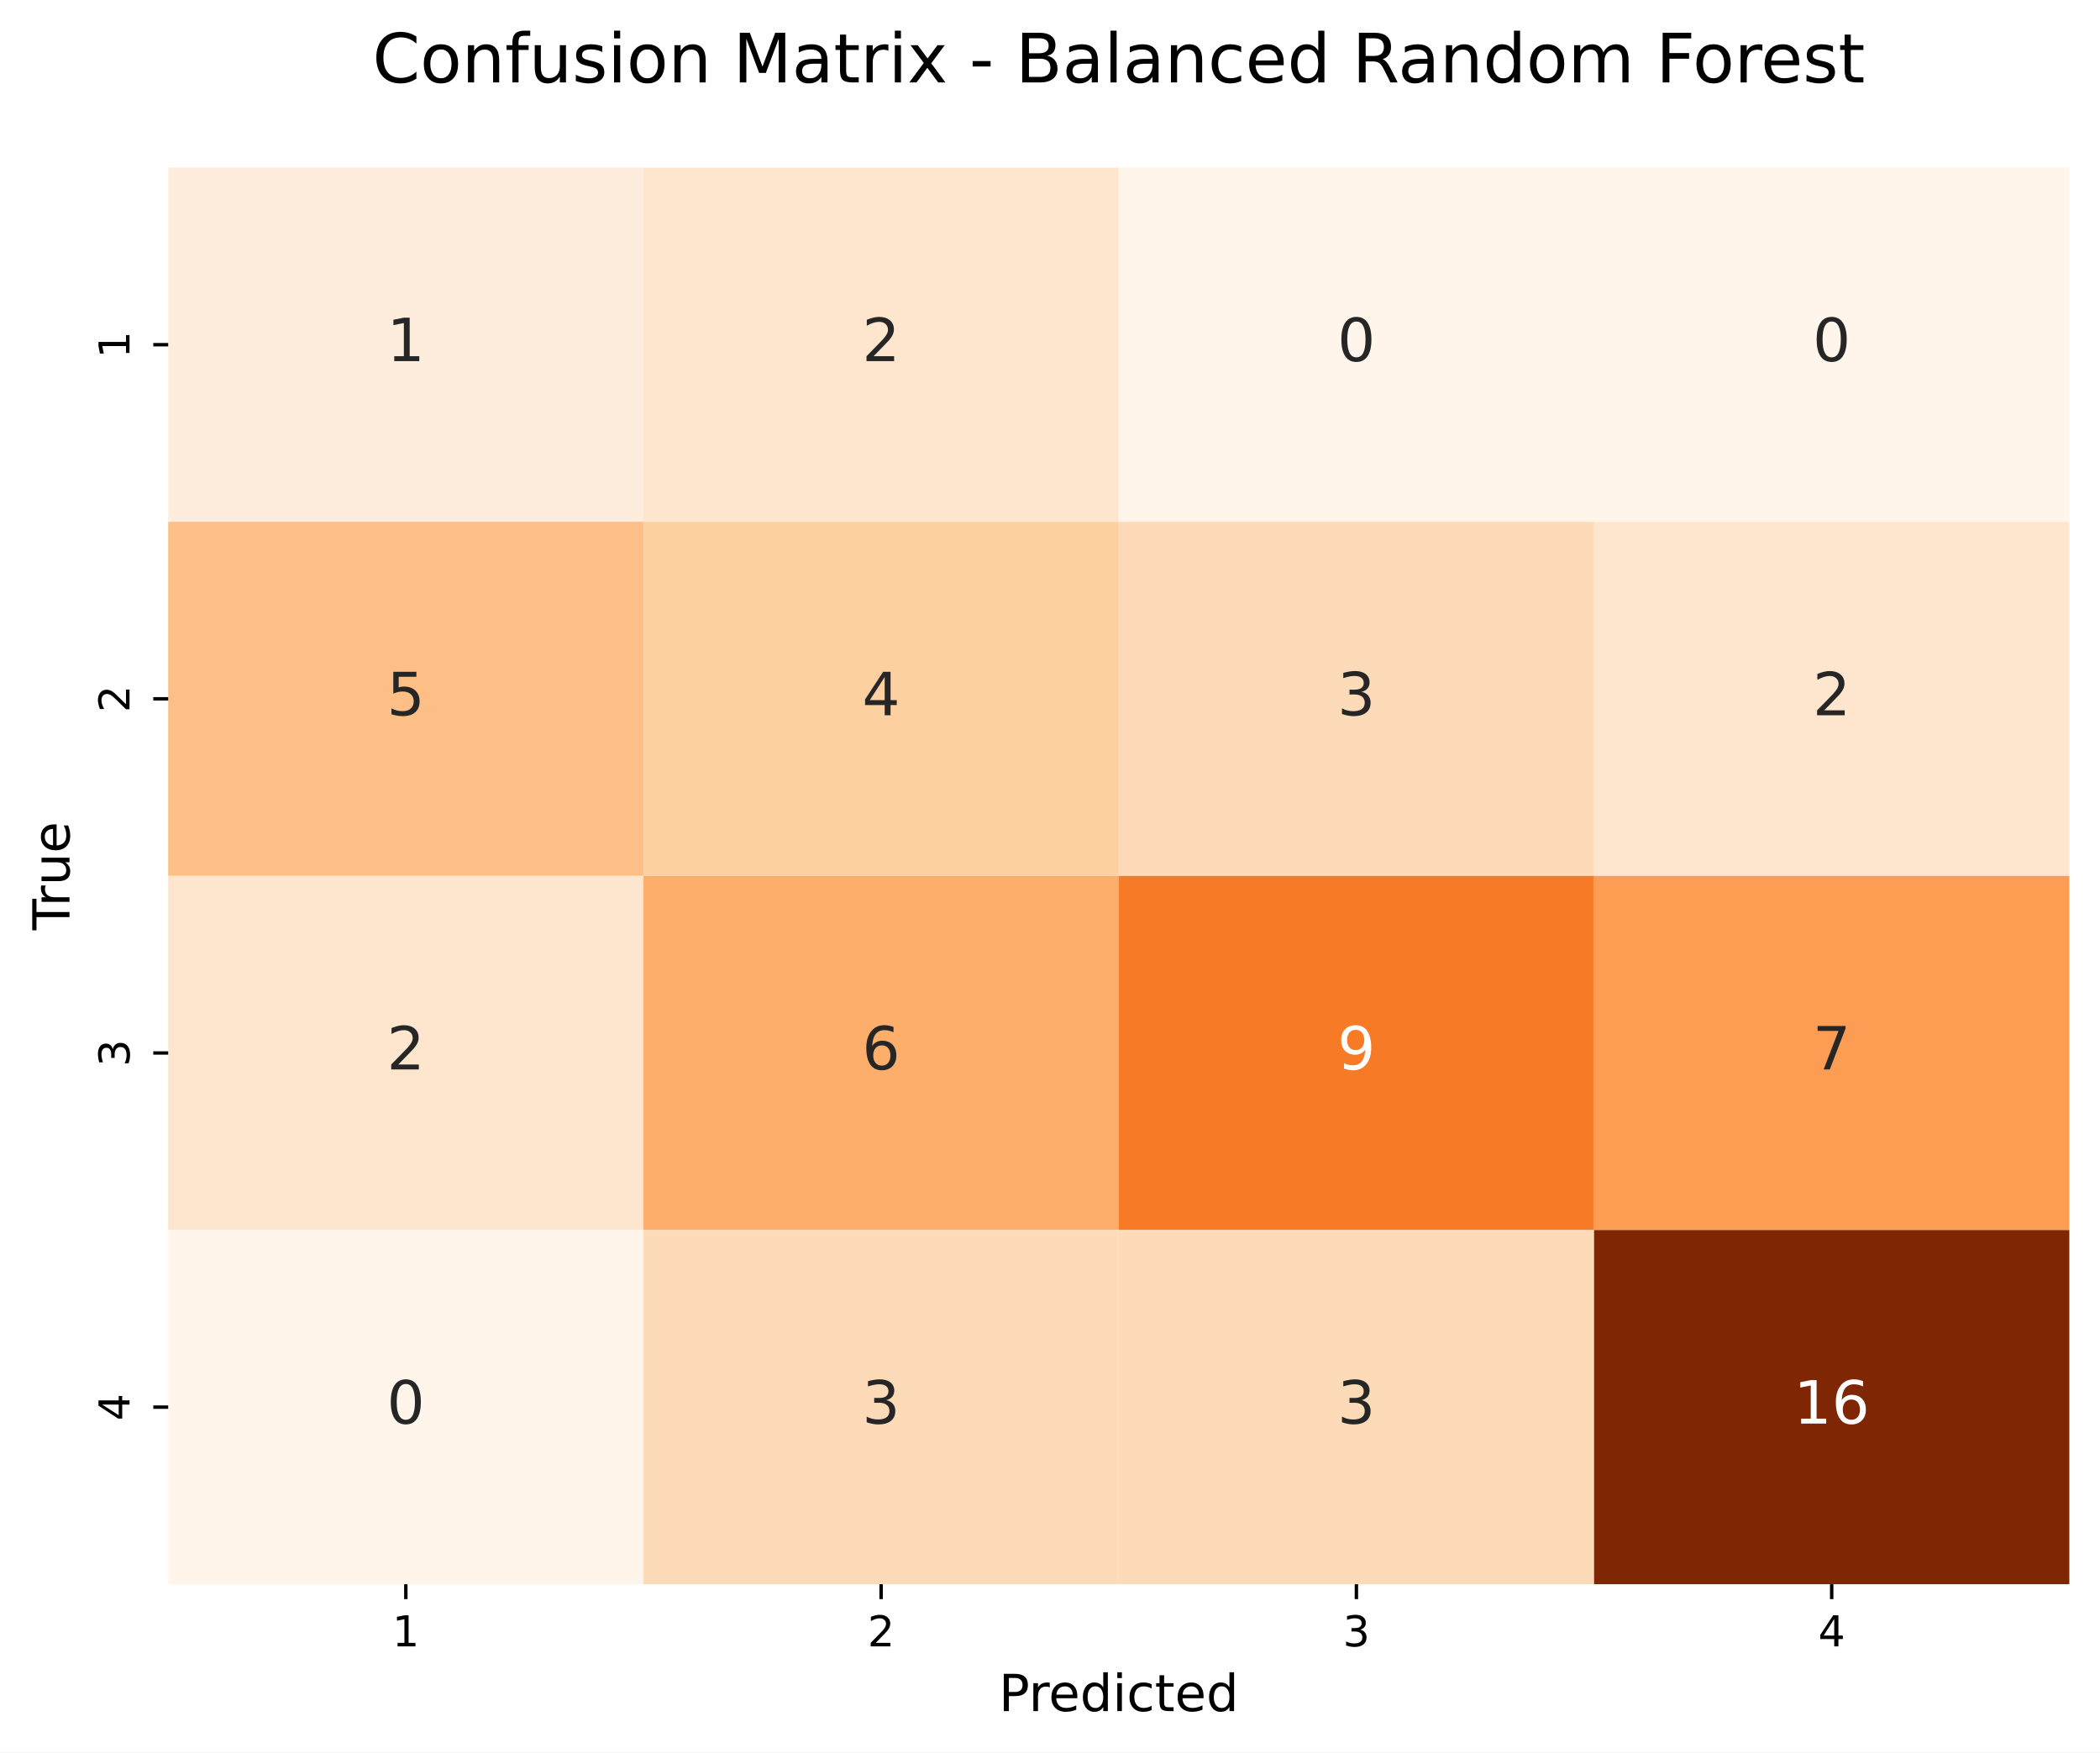
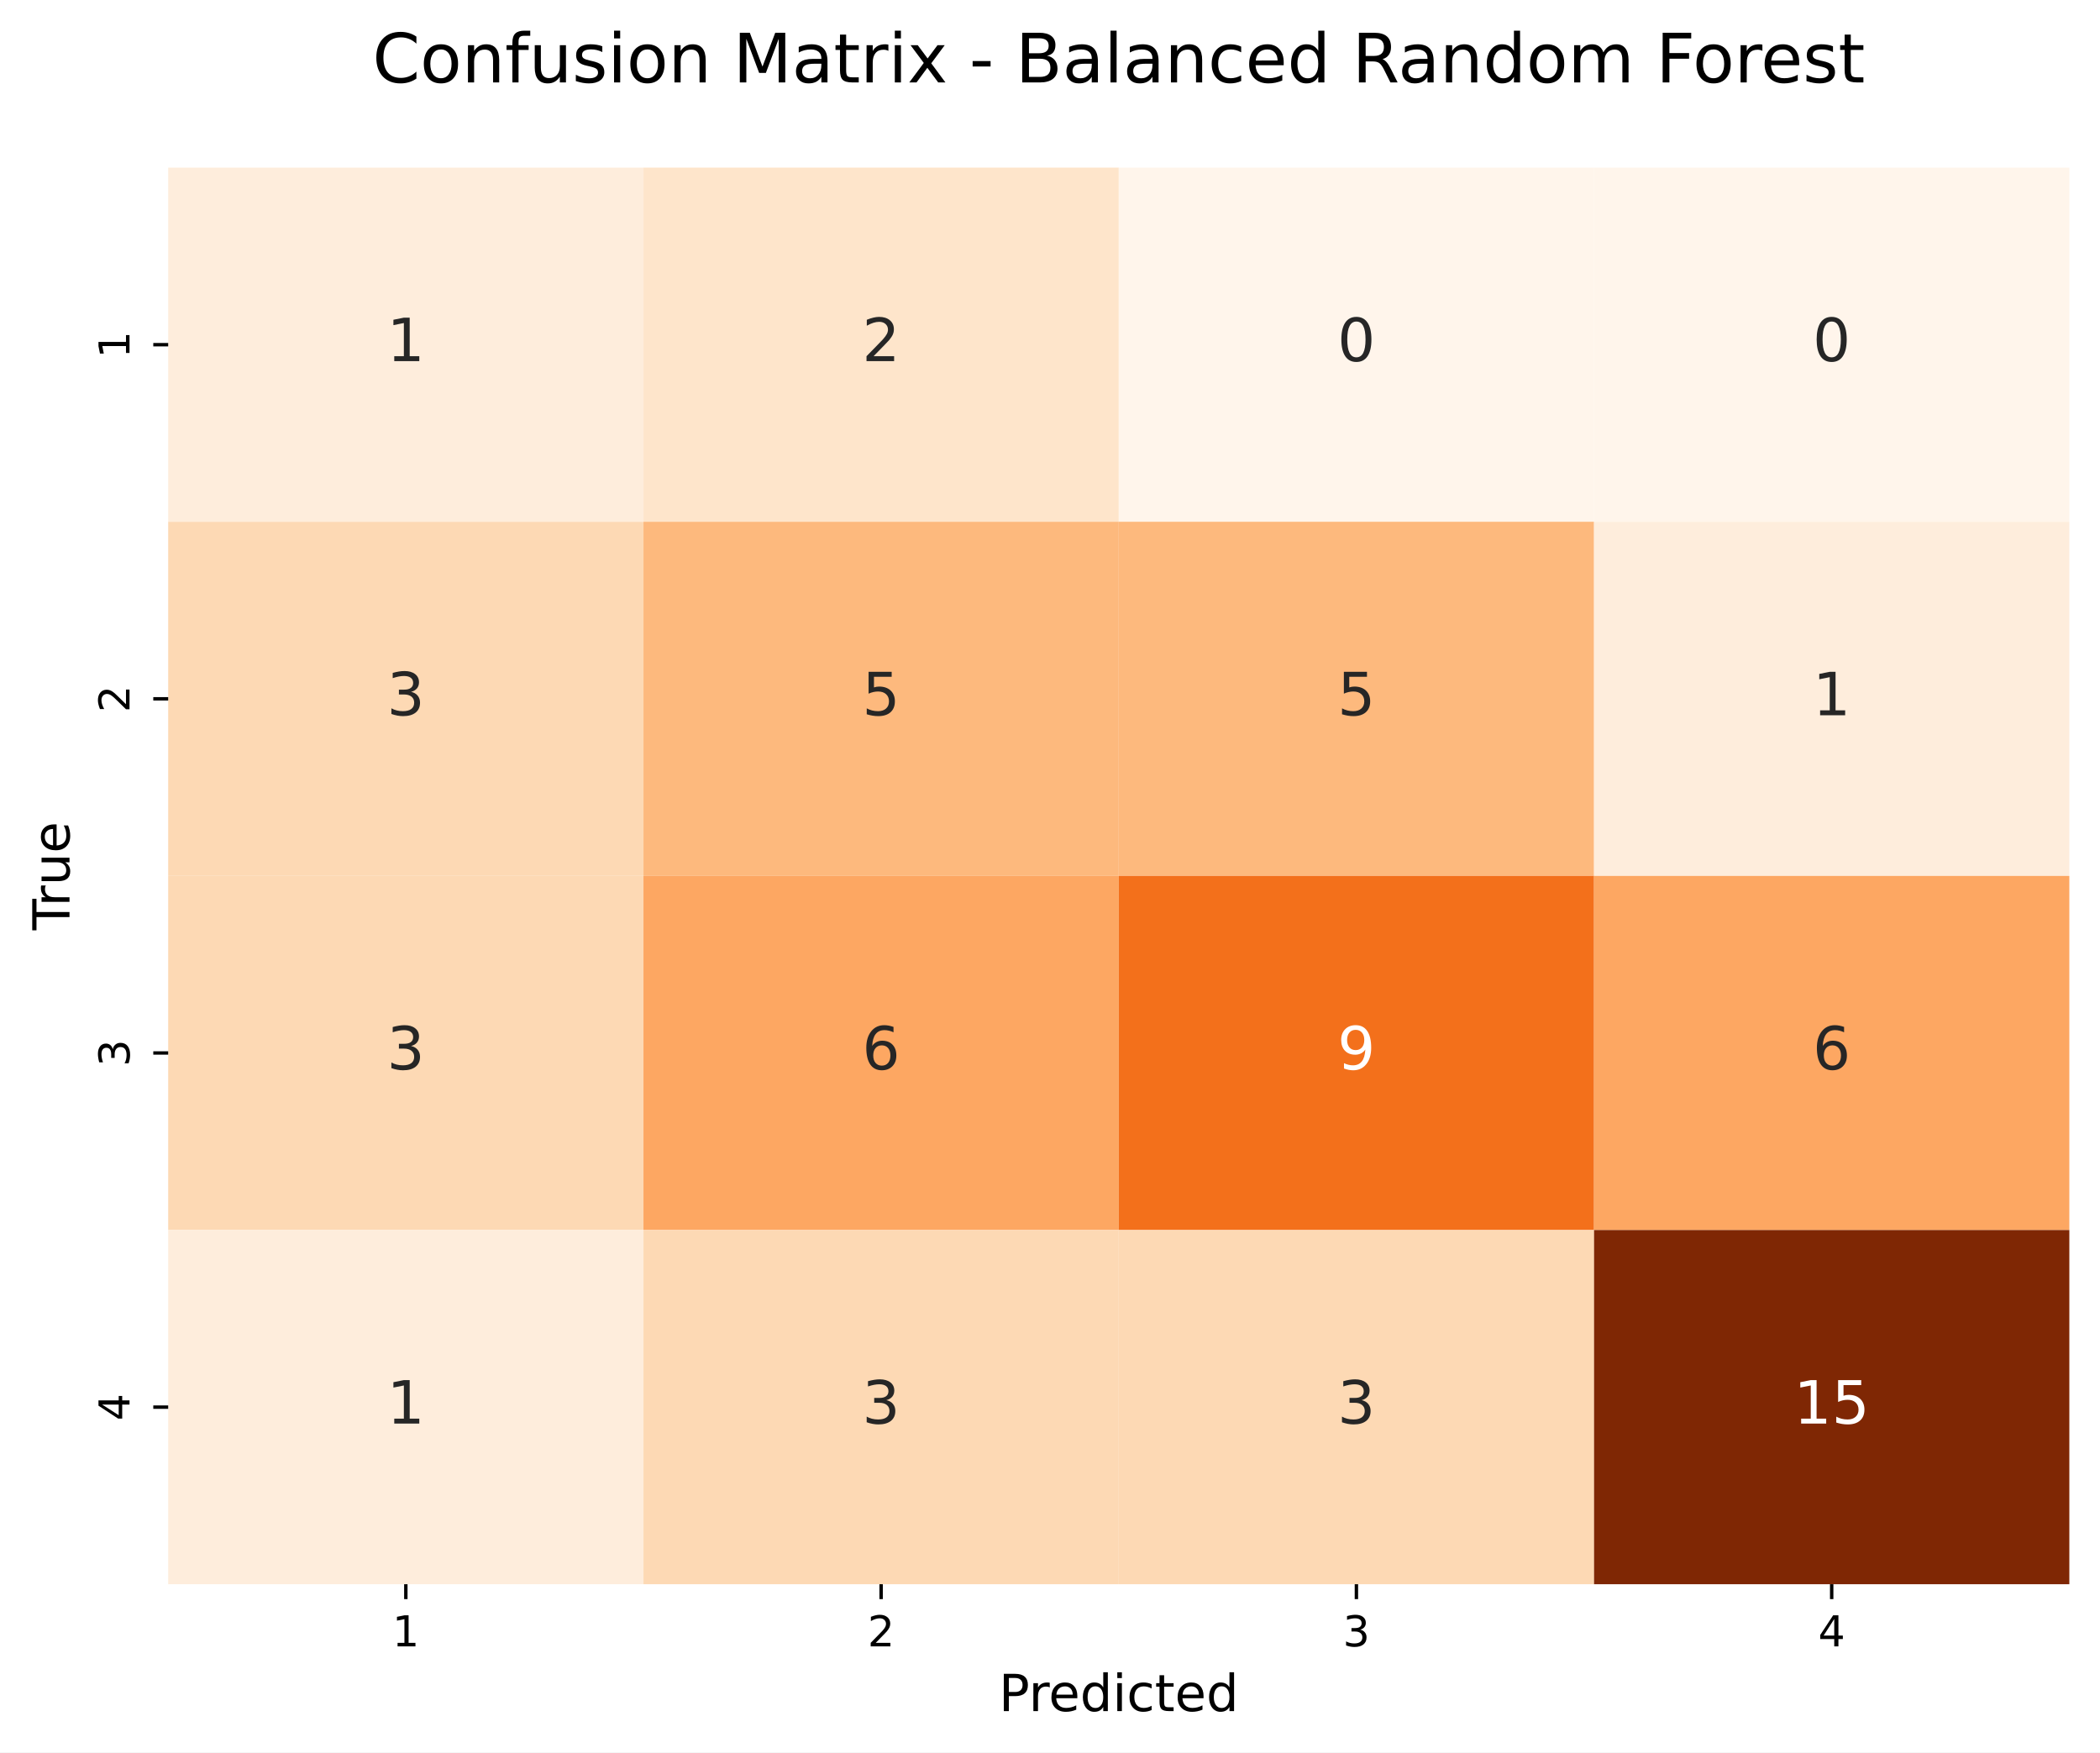
<svg xmlns="http://www.w3.org/2000/svg" xmlns:xlink="http://www.w3.org/1999/xlink" width="493.092pt" height="411.489pt" viewBox="0 0 493.092 411.489" version="1.1">
  <defs>
    <style type="text/css">*{stroke-linejoin: round; stroke-linecap: butt}</style>
  </defs>
  <g id="figure_1">
    <g id="patch_1">
      <path d="M 0 411.489  L 493.092 411.489  L 493.092 0  L 0 0  z " style="fill: #ffffff" />
    </g>
    <g id="axes_1">
      <g id="patch_2">
        <path d="M 39.492 371.998  L 485.892 371.998  L 485.892 39.358  L 39.492 39.358  z " style="fill: #ffffff" />
      </g>
      <g id="QuadMesh_1">
-         <path d="M 39.492 39.358  L 151.092 39.358  L 151.092 122.517  L 39.492 122.517  L 39.492 39.358  " clip-path="url(#pd84927ff09)" style="fill: #feeddc" />
-         <path d="M 151.092 39.358  L 262.692 39.358  L 262.692 122.517  L 151.092 122.517  L 151.092 39.358  " clip-path="url(#pd84927ff09)" style="fill: #fee6ce" />
-         <path d="M 262.692 39.358  L 374.292 39.358  L 374.292 122.517  L 262.692 122.517  L 262.692 39.358  " clip-path="url(#pd84927ff09)" style="fill: #fff5eb" />
-         <path d="M 374.292 39.358  L 485.892 39.358  L 485.892 122.517  L 374.292 122.517  L 374.292 39.358  " clip-path="url(#pd84927ff09)" style="fill: #fff5eb" />
-         <path d="M 39.492 122.517  L 151.092 122.517  L 151.092 205.678  L 39.492 205.678  L 39.492 122.517  " clip-path="url(#pd84927ff09)" style="fill: #fdbf86" />
-         <path d="M 151.092 122.517  L 262.692 122.517  L 262.692 205.678  L 151.092 205.678  L 151.092 122.517  " clip-path="url(#pd84927ff09)" style="fill: #fdd0a2" />
-         <path d="M 262.692 122.517  L 374.292 122.517  L 374.292 205.678  L 262.692 205.678  L 262.692 122.517  " clip-path="url(#pd84927ff09)" style="fill: #fddbb8" />
-         <path d="M 374.292 122.517  L 485.892 122.517  L 485.892 205.678  L 374.292 205.678  L 374.292 122.517  " clip-path="url(#pd84927ff09)" style="fill: #fee6ce" />
-         <path d="M 39.492 205.678  L 151.092 205.678  L 151.092 288.837  L 39.492 288.837  L 39.492 205.678  " clip-path="url(#pd84927ff09)" style="fill: #fee6ce" />
-         <path d="M 151.092 205.678  L 262.692 205.678  L 262.692 288.837  L 151.092 288.837  L 151.092 205.678  " clip-path="url(#pd84927ff09)" style="fill: #fdae6a" />
-         <path d="M 262.692 205.678  L 374.292 205.678  L 374.292 288.837  L 262.692 288.837  L 262.692 205.678  " clip-path="url(#pd84927ff09)" style="fill: #f77a27" />
-         <path d="M 374.292 205.678  L 485.892 205.678  L 485.892 288.837  L 374.292 288.837  L 374.292 205.678  " clip-path="url(#pd84927ff09)" style="fill: #fd9d53" />
-         <path d="M 39.492 288.837  L 151.092 288.837  L 151.092 371.998  L 39.492 371.998  L 39.492 288.837  " clip-path="url(#pd84927ff09)" style="fill: #fff5eb" />
-         <path d="M 151.092 288.837  L 262.692 288.837  L 262.692 371.998  L 151.092 371.998  L 151.092 288.837  " clip-path="url(#pd84927ff09)" style="fill: #fddbb8" />
-         <path d="M 262.692 288.837  L 374.292 288.837  L 374.292 371.998  L 262.692 371.998  L 262.692 288.837  " clip-path="url(#pd84927ff09)" style="fill: #fddbb8" />
-         <path d="M 374.292 288.837  L 485.892 288.837  L 485.892 371.998  L 374.292 371.998  L 374.292 288.837  " clip-path="url(#pd84927ff09)" style="fill: #7f2704" />
+         <path d="M 39.492 39.358  L 151.092 39.358  L 151.092 122.517  L 39.492 122.517  L 39.492 39.358  " clip-path="url(#p52be5041b4)" style="fill: #feeddc" />
+         <path d="M 151.092 39.358  L 262.692 39.358  L 262.692 122.517  L 151.092 122.517  L 151.092 39.358  " clip-path="url(#p52be5041b4)" style="fill: #fee5cb" />
+         <path d="M 262.692 39.358  L 374.292 39.358  L 374.292 122.517  L 262.692 122.517  L 262.692 39.358  " clip-path="url(#p52be5041b4)" style="fill: #fff5eb" />
+         <path d="M 374.292 39.358  L 485.892 39.358  L 485.892 122.517  L 374.292 122.517  L 374.292 39.358  " clip-path="url(#p52be5041b4)" style="fill: #fff5eb" />
+         <path d="M 39.492 122.517  L 151.092 122.517  L 151.092 205.678  L 39.492 205.678  L 39.492 122.517  " clip-path="url(#p52be5041b4)" style="fill: #fdd9b4" />
+         <path d="M 151.092 122.517  L 262.692 122.517  L 262.692 205.678  L 151.092 205.678  L 151.092 122.517  " clip-path="url(#p52be5041b4)" style="fill: #fdb97d" />
+         <path d="M 262.692 122.517  L 374.292 122.517  L 374.292 205.678  L 262.692 205.678  L 262.692 122.517  " clip-path="url(#p52be5041b4)" style="fill: #fdb97d" />
+         <path d="M 374.292 122.517  L 485.892 122.517  L 485.892 205.678  L 374.292 205.678  L 374.292 122.517  " clip-path="url(#p52be5041b4)" style="fill: #feeddc" />
+         <path d="M 39.492 205.678  L 151.092 205.678  L 151.092 288.837  L 39.492 288.837  L 39.492 205.678  " clip-path="url(#p52be5041b4)" style="fill: #fdd9b4" />
+         <path d="M 151.092 205.678  L 262.692 205.678  L 262.692 288.837  L 151.092 288.837  L 151.092 205.678  " clip-path="url(#p52be5041b4)" style="fill: #fda762" />
+         <path d="M 262.692 205.678  L 374.292 205.678  L 374.292 288.837  L 262.692 288.837  L 262.692 205.678  " clip-path="url(#p52be5041b4)" style="fill: #f3701b" />
+         <path d="M 374.292 205.678  L 485.892 205.678  L 485.892 288.837  L 374.292 288.837  L 374.292 205.678  " clip-path="url(#p52be5041b4)" style="fill: #fda762" />
+         <path d="M 39.492 288.837  L 151.092 288.837  L 151.092 371.998  L 39.492 371.998  L 39.492 288.837  " clip-path="url(#p52be5041b4)" style="fill: #feeddc" />
+         <path d="M 151.092 288.837  L 262.692 288.837  L 262.692 371.998  L 151.092 371.998  L 151.092 288.837  " clip-path="url(#p52be5041b4)" style="fill: #fdd9b4" />
+         <path d="M 262.692 288.837  L 374.292 288.837  L 374.292 371.998  L 262.692 371.998  L 262.692 288.837  " clip-path="url(#p52be5041b4)" style="fill: #fdd9b4" />
+         <path d="M 374.292 288.837  L 485.892 288.837  L 485.892 371.998  L 374.292 371.998  L 374.292 288.837  " clip-path="url(#p52be5041b4)" style="fill: #7f2704" />
      </g>
      <g id="matplotlib.axis_1">
        <g id="xtick_1">
          <g id="line2d_1">
            <defs>
-               <path id="m0ec4e82b6e" d="M 0 0  L 0 3.5  " style="stroke: #000000; stroke-width: 0.8" />
+               <path id="mb152de0624" d="M 0 0  L 0 3.5  " style="stroke: #000000; stroke-width: 0.8" />
            </defs>
            <g>
-               <use xlink:href="#m0ec4e82b6e" x="95.292" y="371.998" style="stroke: #000000; stroke-width: 0.8" />
+               <use xlink:href="#mb152de0624" x="95.292" y="371.998" style="stroke: #000000; stroke-width: 0.8" />
            </g>
          </g>
          <g id="text_1">
            <g transform="translate(92.11062 386.5959) scale(0.1 -0.1)">
              <defs>
                <path id="DejaVuSans-31" d="M 794 531  L 1825 531  L 1825 4091  L 703 3866  L 703 4441  L 1819 4666  L 2450 4666  L 2450 531  L 3481 531  L 3481 0  L 794 0  L 794 531  z " transform="scale(0.015625)" />
              </defs>
              <use xlink:href="#DejaVuSans-31" />
            </g>
          </g>
        </g>
        <g id="xtick_2">
          <g id="line2d_2">
            <g>
-               <use xlink:href="#m0ec4e82b6e" x="206.892" y="371.998" style="stroke: #000000; stroke-width: 0.8" />
+               <use xlink:href="#mb152de0624" x="206.892" y="371.998" style="stroke: #000000; stroke-width: 0.8" />
            </g>
          </g>
          <g id="text_2">
            <g transform="translate(203.7106 386.5959) scale(0.1 -0.1)">
              <defs>
                <path id="DejaVuSans-32" d="M 1228 531  L 3431 531  L 3431 0  L 469 0  L 469 531  Q 828 903 1448 1529  Q 2069 2156 2228 2338  Q 2531 2678 2651 2914  Q 2772 3150 2772 3378  Q 2772 3750 2511 3984  Q 2250 4219 1831 4219  Q 1534 4219 1204 4116  Q 875 4013 500 3803  L 500 4441  Q 881 4594 1212 4672  Q 1544 4750 1819 4750  Q 2544 4750 2975 4387  Q 3406 4025 3406 3419  Q 3406 3131 3298 2873  Q 3191 2616 2906 2266  Q 2828 2175 2409 1742  Q 1991 1309 1228 531  z " transform="scale(0.015625)" />
              </defs>
              <use xlink:href="#DejaVuSans-32" />
            </g>
          </g>
        </g>
        <g id="xtick_3">
          <g id="line2d_3">
            <g>
-               <use xlink:href="#m0ec4e82b6e" x="318.492" y="371.998" style="stroke: #000000; stroke-width: 0.8" />
+               <use xlink:href="#mb152de0624" x="318.492" y="371.998" style="stroke: #000000; stroke-width: 0.8" />
            </g>
          </g>
          <g id="text_3">
            <g transform="translate(315.3106 386.5959) scale(0.1 -0.1)">
              <defs>
                <path id="DejaVuSans-33" d="M 2597 2516  Q 3050 2419 3304 2112  Q 3559 1806 3559 1356  Q 3559 666 3084 287  Q 2609 -91 1734 -91  Q 1441 -91 1130 -33  Q 819 25 488 141  L 488 750  Q 750 597 1062 519  Q 1375 441 1716 441  Q 2309 441 2620 675  Q 2931 909 2931 1356  Q 2931 1769 2642 2001  Q 2353 2234 1838 2234  L 1294 2234  L 1294 2753  L 1863 2753  Q 2328 2753 2575 2939  Q 2822 3125 2822 3475  Q 2822 3834 2567 4026  Q 2313 4219 1838 4219  Q 1578 4219 1281 4162  Q 984 4106 628 3988  L 628 4550  Q 988 4650 1302 4700  Q 1616 4750 1894 4750  Q 2613 4750 3031 4423  Q 3450 4097 3450 3541  Q 3450 3153 3228 2886  Q 3006 2619 2597 2516  z " transform="scale(0.015625)" />
              </defs>
              <use xlink:href="#DejaVuSans-33" />
            </g>
          </g>
        </g>
        <g id="xtick_4">
          <g id="line2d_4">
            <g>
-               <use xlink:href="#m0ec4e82b6e" x="430.092" y="371.998" style="stroke: #000000; stroke-width: 0.8" />
+               <use xlink:href="#mb152de0624" x="430.092" y="371.998" style="stroke: #000000; stroke-width: 0.8" />
            </g>
          </g>
          <g id="text_4">
            <g transform="translate(426.9106 386.5959) scale(0.1 -0.1)">
              <defs>
                <path id="DejaVuSans-34" d="M 2419 4116  L 825 1625  L 2419 1625  L 2419 4116  z M 2253 4666  L 3047 4666  L 3047 1625  L 3713 1625  L 3713 1100  L 3047 1100  L 3047 0  L 2419 0  L 2419 1100  L 313 1100  L 313 1709  L 2253 4666  z " transform="scale(0.015625)" />
              </defs>
              <use xlink:href="#DejaVuSans-34" />
            </g>
          </g>
        </g>
        <g id="text_5">
          <g transform="translate(234.5275 401.7937) scale(0.12 -0.12)">
            <defs>
              <path id="DejaVuSans-50" d="M 1259 4147  L 1259 2394  L 2053 2394  Q 2494 2394 2734 2622  Q 2975 2850 2975 3272  Q 2975 3691 2734 3919  Q 2494 4147 2053 4147  L 1259 4147  z M 628 4666  L 2053 4666  Q 2838 4666 3239 4311  Q 3641 3956 3641 3272  Q 3641 2581 3239 2228  Q 2838 1875 2053 1875  L 1259 1875  L 1259 0  L 628 0  L 628 4666  z " transform="scale(0.015625)" />
              <path id="DejaVuSans-72" d="M 2631 2963  Q 2534 3019 2420 3045  Q 2306 3072 2169 3072  Q 1681 3072 1420 2755  Q 1159 2438 1159 1844  L 1159 0  L 581 0  L 581 3500  L 1159 3500  L 1159 2956  Q 1341 3275 1631 3429  Q 1922 3584 2338 3584  Q 2397 3584 2469 3576  Q 2541 3569 2628 3553  L 2631 2963  z " transform="scale(0.015625)" />
              <path id="DejaVuSans-65" d="M 3597 1894  L 3597 1613  L 953 1613  Q 991 1019 1311 708  Q 1631 397 2203 397  Q 2534 397 2845 478  Q 3156 559 3463 722  L 3463 178  Q 3153 47 2828 -22  Q 2503 -91 2169 -91  Q 1331 -91 842 396  Q 353 884 353 1716  Q 353 2575 817 3079  Q 1281 3584 2069 3584  Q 2775 3584 3186 3129  Q 3597 2675 3597 1894  z M 3022 2063  Q 3016 2534 2758 2815  Q 2500 3097 2075 3097  Q 1594 3097 1305 2825  Q 1016 2553 972 2059  L 3022 2063  z " transform="scale(0.015625)" />
              <path id="DejaVuSans-64" d="M 2906 2969  L 2906 4863  L 3481 4863  L 3481 0  L 2906 0  L 2906 525  Q 2725 213 2448 61  Q 2172 -91 1784 -91  Q 1150 -91 751 415  Q 353 922 353 1747  Q 353 2572 751 3078  Q 1150 3584 1784 3584  Q 2172 3584 2448 3432  Q 2725 3281 2906 2969  z M 947 1747  Q 947 1113 1208 752  Q 1469 391 1925 391  Q 2381 391 2643 752  Q 2906 1113 2906 1747  Q 2906 2381 2643 2742  Q 2381 3103 1925 3103  Q 1469 3103 1208 2742  Q 947 2381 947 1747  z " transform="scale(0.015625)" />
              <path id="DejaVuSans-69" d="M 603 3500  L 1178 3500  L 1178 0  L 603 0  L 603 3500  z M 603 4863  L 1178 4863  L 1178 4134  L 603 4134  L 603 4863  z " transform="scale(0.015625)" />
              <path id="DejaVuSans-63" d="M 3122 3366  L 3122 2828  Q 2878 2963 2633 3030  Q 2388 3097 2138 3097  Q 1578 3097 1268 2742  Q 959 2388 959 1747  Q 959 1106 1268 751  Q 1578 397 2138 397  Q 2388 397 2633 464  Q 2878 531 3122 666  L 3122 134  Q 2881 22 2623 -34  Q 2366 -91 2075 -91  Q 1284 -91 818 406  Q 353 903 353 1747  Q 353 2603 823 3093  Q 1294 3584 2113 3584  Q 2378 3584 2631 3529  Q 2884 3475 3122 3366  z " transform="scale(0.015625)" />
              <path id="DejaVuSans-74" d="M 1172 4494  L 1172 3500  L 2356 3500  L 2356 3053  L 1172 3053  L 1172 1153  Q 1172 725 1289 603  Q 1406 481 1766 481  L 2356 481  L 2356 0  L 1766 0  Q 1100 0 847 248  Q 594 497 594 1153  L 594 3053  L 172 3053  L 172 3500  L 594 3500  L 594 4494  L 1172 4494  z " transform="scale(0.015625)" />
            </defs>
            <use xlink:href="#DejaVuSans-50" />
            <use xlink:href="#DejaVuSans-72" transform="translate(58.55273 0)" />
            <use xlink:href="#DejaVuSans-65" transform="translate(97.41602 0)" />
            <use xlink:href="#DejaVuSans-64" transform="translate(158.9395 0)" />
            <use xlink:href="#DejaVuSans-69" transform="translate(222.416 0)" />
            <use xlink:href="#DejaVuSans-63" transform="translate(250.1992 0)" />
            <use xlink:href="#DejaVuSans-74" transform="translate(305.1797 0)" />
            <use xlink:href="#DejaVuSans-65" transform="translate(344.3887 0)" />
            <use xlink:href="#DejaVuSans-64" transform="translate(405.9121 0)" />
          </g>
        </g>
      </g>
      <g id="matplotlib.axis_2">
        <g id="ytick_1">
          <g id="line2d_5">
            <defs>
-               <path id="m6523269807" d="M 0 0  L -3.5 0  " style="stroke: #000000; stroke-width: 0.8" />
+               <path id="mb859cecb14" d="M 0 0  L -3.5 0  " style="stroke: #000000; stroke-width: 0.8" />
            </defs>
            <g>
-               <use xlink:href="#m6523269807" x="39.492" y="80.938" style="stroke: #000000; stroke-width: 0.8" />
+               <use xlink:href="#mb859cecb14" x="39.492" y="80.938" style="stroke: #000000; stroke-width: 0.8" />
            </g>
          </g>
          <g id="text_6">
            <g transform="translate(30.41219 84.11875) rotate(-90) scale(0.1 -0.1)">
              <use xlink:href="#DejaVuSans-31" />
            </g>
          </g>
        </g>
        <g id="ytick_2">
          <g id="line2d_6">
            <g>
-               <use xlink:href="#m6523269807" x="39.492" y="164.097" style="stroke: #000000; stroke-width: 0.8" />
+               <use xlink:href="#mb859cecb14" x="39.492" y="164.097" style="stroke: #000000; stroke-width: 0.8" />
            </g>
          </g>
          <g id="text_7">
            <g transform="translate(30.41219 167.2788) rotate(-90) scale(0.1 -0.1)">
              <use xlink:href="#DejaVuSans-32" />
            </g>
          </g>
        </g>
        <g id="ytick_3">
          <g id="line2d_7">
            <g>
-               <use xlink:href="#m6523269807" x="39.492" y="247.257" style="stroke: #000000; stroke-width: 0.8" />
+               <use xlink:href="#mb859cecb14" x="39.492" y="247.257" style="stroke: #000000; stroke-width: 0.8" />
            </g>
          </g>
          <g id="text_8">
            <g transform="translate(30.41219 250.4387) rotate(-90) scale(0.1 -0.1)">
              <use xlink:href="#DejaVuSans-33" />
            </g>
          </g>
        </g>
        <g id="ytick_4">
          <g id="line2d_8">
            <g>
-               <use xlink:href="#m6523269807" x="39.492" y="330.418" style="stroke: #000000; stroke-width: 0.8" />
+               <use xlink:href="#mb859cecb14" x="39.492" y="330.418" style="stroke: #000000; stroke-width: 0.8" />
            </g>
          </g>
          <g id="text_9">
            <g transform="translate(30.41219 333.5987) rotate(-90) scale(0.1 -0.1)">
              <use xlink:href="#DejaVuSans-34" />
            </g>
          </g>
        </g>
        <g id="text_10">
          <g transform="translate(16.31812 218.4181) rotate(-90) scale(0.12 -0.12)">
            <defs>
              <path id="DejaVuSans-54" d="M -19 4666  L 3928 4666  L 3928 4134  L 2272 4134  L 2272 0  L 1638 0  L 1638 4134  L -19 4134  L -19 4666  z " transform="scale(0.015625)" />
              <path id="DejaVuSans-75" d="M 544 1381  L 544 3500  L 1119 3500  L 1119 1403  Q 1119 906 1312 657  Q 1506 409 1894 409  Q 2359 409 2629 706  Q 2900 1003 2900 1516  L 2900 3500  L 3475 3500  L 3475 0  L 2900 0  L 2900 538  Q 2691 219 2414 64  Q 2138 -91 1772 -91  Q 1169 -91 856 284  Q 544 659 544 1381  z M 1991 3584  L 1991 3584  z " transform="scale(0.015625)" />
            </defs>
            <use xlink:href="#DejaVuSans-54" />
            <use xlink:href="#DejaVuSans-72" transform="translate(46.33398 0)" />
            <use xlink:href="#DejaVuSans-75" transform="translate(87.44727 0)" />
            <use xlink:href="#DejaVuSans-65" transform="translate(150.8262 0)" />
          </g>
        </g>
      </g>
      <g id="text_11">
        <g style="fill: #262626" transform="translate(90.83813 84.80062) scale(0.14 -0.14)">
          <use xlink:href="#DejaVuSans-31" />
        </g>
      </g>
      <g id="text_12">
        <g style="fill: #262626" transform="translate(202.4381 84.80062) scale(0.14 -0.14)">
          <use xlink:href="#DejaVuSans-32" />
        </g>
      </g>
      <g id="text_13">
        <g style="fill: #262626" transform="translate(314.0381 84.80062) scale(0.14 -0.14)">
          <defs>
            <path id="DejaVuSans-30" d="M 2034 4250  Q 1547 4250 1301 3770  Q 1056 3291 1056 2328  Q 1056 1369 1301 889  Q 1547 409 2034 409  Q 2525 409 2770 889  Q 3016 1369 3016 2328  Q 3016 3291 2770 3770  Q 2525 4250 2034 4250  z M 2034 4750  Q 2819 4750 3233 4129  Q 3647 3509 3647 2328  Q 3647 1150 3233 529  Q 2819 -91 2034 -91  Q 1250 -91 836 529  Q 422 1150 422 2328  Q 422 3509 836 4129  Q 1250 4750 2034 4750  z " transform="scale(0.015625)" />
          </defs>
          <use xlink:href="#DejaVuSans-30" />
        </g>
      </g>
      <g id="text_14">
        <g style="fill: #262626" transform="translate(425.6381 84.80062) scale(0.14 -0.14)">
          <use xlink:href="#DejaVuSans-30" />
        </g>
      </g>
      <g id="text_15">
        <g style="fill: #262626" transform="translate(90.83813 167.9606) scale(0.14 -0.14)">
-           <defs>
-             <path id="DejaVuSans-35" d="M 691 4666  L 3169 4666  L 3169 4134  L 1269 4134  L 1269 2991  Q 1406 3038 1543 3061  Q 1681 3084 1819 3084  Q 2600 3084 3056 2656  Q 3513 2228 3513 1497  Q 3513 744 3044 326  Q 2575 -91 1722 -91  Q 1428 -91 1123 -41  Q 819 9 494 109  L 494 744  Q 775 591 1075 516  Q 1375 441 1709 441  Q 2250 441 2565 725  Q 2881 1009 2881 1497  Q 2881 1984 2565 2268  Q 2250 2553 1709 2553  Q 1456 2553 1204 2497  Q 953 2441 691 2322  L 691 4666  z " transform="scale(0.015625)" />
-           </defs>
-           <use xlink:href="#DejaVuSans-35" />
+           <use xlink:href="#DejaVuSans-33" />
        </g>
      </g>
      <g id="text_16">
        <g style="fill: #262626" transform="translate(202.4381 167.9606) scale(0.14 -0.14)">
-           <use xlink:href="#DejaVuSans-34" />
+           <defs>
+             <path id="DejaVuSans-35" d="M 691 4666  L 3169 4666  L 3169 4134  L 1269 4134  L 1269 2991  Q 1406 3038 1543 3061  Q 1681 3084 1819 3084  Q 2600 3084 3056 2656  Q 3513 2228 3513 1497  Q 3513 744 3044 326  Q 2575 -91 1722 -91  Q 1428 -91 1123 -41  Q 819 9 494 109  L 494 744  Q 775 591 1075 516  Q 1375 441 1709 441  Q 2250 441 2565 725  Q 2881 1009 2881 1497  Q 2881 1984 2565 2268  Q 2250 2553 1709 2553  Q 1456 2553 1204 2497  Q 953 2441 691 2322  L 691 4666  z " transform="scale(0.015625)" />
+           </defs>
+           <use xlink:href="#DejaVuSans-35" />
        </g>
      </g>
      <g id="text_17">
        <g style="fill: #262626" transform="translate(314.0381 167.9606) scale(0.14 -0.14)">
-           <use xlink:href="#DejaVuSans-33" />
+           <use xlink:href="#DejaVuSans-35" />
        </g>
      </g>
      <g id="text_18">
        <g style="fill: #262626" transform="translate(425.6381 167.9606) scale(0.14 -0.14)">
-           <use xlink:href="#DejaVuSans-32" />
+           <use xlink:href="#DejaVuSans-31" />
        </g>
      </g>
      <g id="text_19">
        <g style="fill: #262626" transform="translate(90.83813 251.1206) scale(0.14 -0.14)">
-           <use xlink:href="#DejaVuSans-32" />
+           <use xlink:href="#DejaVuSans-33" />
        </g>
      </g>
      <g id="text_20">
        <g style="fill: #262626" transform="translate(202.4381 251.1206) scale(0.14 -0.14)">
          <defs>
            <path id="DejaVuSans-36" d="M 2113 2584  Q 1688 2584 1439 2293  Q 1191 2003 1191 1497  Q 1191 994 1439 701  Q 1688 409 2113 409  Q 2538 409 2786 701  Q 3034 994 3034 1497  Q 3034 2003 2786 2293  Q 2538 2584 2113 2584  z M 3366 4563  L 3366 3988  Q 3128 4100 2886 4159  Q 2644 4219 2406 4219  Q 1781 4219 1451 3797  Q 1122 3375 1075 2522  Q 1259 2794 1537 2939  Q 1816 3084 2150 3084  Q 2853 3084 3261 2657  Q 3669 2231 3669 1497  Q 3669 778 3244 343  Q 2819 -91 2113 -91  Q 1303 -91 875 529  Q 447 1150 447 2328  Q 447 3434 972 4092  Q 1497 4750 2381 4750  Q 2619 4750 2861 4703  Q 3103 4656 3366 4563  z " transform="scale(0.015625)" />
          </defs>
          <use xlink:href="#DejaVuSans-36" />
        </g>
      </g>
      <g id="text_21">
        <g style="fill: #ffffff" transform="translate(314.0381 251.1206) scale(0.14 -0.14)">
          <defs>
            <path id="DejaVuSans-39" d="M 703 97  L 703 672  Q 941 559 1184 500  Q 1428 441 1663 441  Q 2288 441 2617 861  Q 2947 1281 2994 2138  Q 2813 1869 2534 1725  Q 2256 1581 1919 1581  Q 1219 1581 811 2004  Q 403 2428 403 3163  Q 403 3881 828 4315  Q 1253 4750 1959 4750  Q 2769 4750 3195 4129  Q 3622 3509 3622 2328  Q 3622 1225 3098 567  Q 2575 -91 1691 -91  Q 1453 -91 1209 -44  Q 966 3 703 97  z M 1959 2075  Q 2384 2075 2632 2365  Q 2881 2656 2881 3163  Q 2881 3666 2632 3958  Q 2384 4250 1959 4250  Q 1534 4250 1286 3958  Q 1038 3666 1038 3163  Q 1038 2656 1286 2365  Q 1534 2075 1959 2075  z " transform="scale(0.015625)" />
          </defs>
          <use xlink:href="#DejaVuSans-39" />
        </g>
      </g>
      <g id="text_22">
        <g style="fill: #262626" transform="translate(425.6381 251.1206) scale(0.14 -0.14)">
-           <defs>
-             <path id="DejaVuSans-37" d="M 525 4666  L 3525 4666  L 3525 4397  L 1831 0  L 1172 0  L 2766 4134  L 525 4134  L 525 4666  z " transform="scale(0.015625)" />
-           </defs>
-           <use xlink:href="#DejaVuSans-37" />
+           <use xlink:href="#DejaVuSans-36" />
        </g>
      </g>
      <g id="text_23">
        <g style="fill: #262626" transform="translate(90.83813 334.2806) scale(0.14 -0.14)">
-           <use xlink:href="#DejaVuSans-30" />
+           <use xlink:href="#DejaVuSans-31" />
        </g>
      </g>
      <g id="text_24">
        <g style="fill: #262626" transform="translate(202.4381 334.2806) scale(0.14 -0.14)">
          <use xlink:href="#DejaVuSans-33" />
        </g>
      </g>
      <g id="text_25">
        <g style="fill: #262626" transform="translate(314.0381 334.2806) scale(0.14 -0.14)">
          <use xlink:href="#DejaVuSans-33" />
        </g>
      </g>
      <g id="text_26">
        <g style="fill: #ffffff" transform="translate(421.1844 334.2806) scale(0.14 -0.14)">
          <use xlink:href="#DejaVuSans-31" />
-           <use xlink:href="#DejaVuSans-36" transform="translate(63.62305 0)" />
+           <use xlink:href="#DejaVuSans-35" transform="translate(63.62305 0)" />
        </g>
      </g>
      <g id="text_27">
        <g transform="translate(87.46813 19.3575) scale(0.16 -0.16)">
          <defs>
            <path id="DejaVuSans-43" d="M 4122 4306  L 4122 3641  Q 3803 3938 3442 4084  Q 3081 4231 2675 4231  Q 1875 4231 1450 3742  Q 1025 3253 1025 2328  Q 1025 1406 1450 917  Q 1875 428 2675 428  Q 3081 428 3442 575  Q 3803 722 4122 1019  L 4122 359  Q 3791 134 3420 21  Q 3050 -91 2638 -91  Q 1578 -91 968 557  Q 359 1206 359 2328  Q 359 3453 968 4101  Q 1578 4750 2638 4750  Q 3056 4750 3426 4639  Q 3797 4528 4122 4306  z " transform="scale(0.015625)" />
            <path id="DejaVuSans-6f" d="M 1959 3097  Q 1497 3097 1228 2736  Q 959 2375 959 1747  Q 959 1119 1226 758  Q 1494 397 1959 397  Q 2419 397 2687 759  Q 2956 1122 2956 1747  Q 2956 2369 2687 2733  Q 2419 3097 1959 3097  z M 1959 3584  Q 2709 3584 3137 3096  Q 3566 2609 3566 1747  Q 3566 888 3137 398  Q 2709 -91 1959 -91  Q 1206 -91 779 398  Q 353 888 353 1747  Q 353 2609 779 3096  Q 1206 3584 1959 3584  z " transform="scale(0.015625)" />
            <path id="DejaVuSans-6e" d="M 3513 2113  L 3513 0  L 2938 0  L 2938 2094  Q 2938 2591 2744 2837  Q 2550 3084 2163 3084  Q 1697 3084 1428 2787  Q 1159 2491 1159 1978  L 1159 0  L 581 0  L 581 3500  L 1159 3500  L 1159 2956  Q 1366 3272 1645 3428  Q 1925 3584 2291 3584  Q 2894 3584 3203 3211  Q 3513 2838 3513 2113  z " transform="scale(0.015625)" />
            <path id="DejaVuSans-66" d="M 2375 4863  L 2375 4384  L 1825 4384  Q 1516 4384 1395 4259  Q 1275 4134 1275 3809  L 1275 3500  L 2222 3500  L 2222 3053  L 1275 3053  L 1275 0  L 697 0  L 697 3053  L 147 3053  L 147 3500  L 697 3500  L 697 3744  Q 697 4328 969 4595  Q 1241 4863 1831 4863  L 2375 4863  z " transform="scale(0.015625)" />
            <path id="DejaVuSans-73" d="M 2834 3397  L 2834 2853  Q 2591 2978 2328 3040  Q 2066 3103 1784 3103  Q 1356 3103 1142 2972  Q 928 2841 928 2578  Q 928 2378 1081 2264  Q 1234 2150 1697 2047  L 1894 2003  Q 2506 1872 2764 1633  Q 3022 1394 3022 966  Q 3022 478 2636 193  Q 2250 -91 1575 -91  Q 1294 -91 989 -36  Q 684 19 347 128  L 347 722  Q 666 556 975 473  Q 1284 391 1588 391  Q 1994 391 2212 530  Q 2431 669 2431 922  Q 2431 1156 2273 1281  Q 2116 1406 1581 1522  L 1381 1569  Q 847 1681 609 1914  Q 372 2147 372 2553  Q 372 3047 722 3315  Q 1072 3584 1716 3584  Q 2034 3584 2315 3537  Q 2597 3491 2834 3397  z " transform="scale(0.015625)" />
            <path id="DejaVuSans-20" transform="scale(0.015625)" />
            <path id="DejaVuSans-4d" d="M 628 4666  L 1569 4666  L 2759 1491  L 3956 4666  L 4897 4666  L 4897 0  L 4281 0  L 4281 4097  L 3078 897  L 2444 897  L 1241 4097  L 1241 0  L 628 0  L 628 4666  z " transform="scale(0.015625)" />
            <path id="DejaVuSans-61" d="M 2194 1759  Q 1497 1759 1228 1600  Q 959 1441 959 1056  Q 959 750 1161 570  Q 1363 391 1709 391  Q 2188 391 2477 730  Q 2766 1069 2766 1631  L 2766 1759  L 2194 1759  z M 3341 1997  L 3341 0  L 2766 0  L 2766 531  Q 2569 213 2275 61  Q 1981 -91 1556 -91  Q 1019 -91 701 211  Q 384 513 384 1019  Q 384 1609 779 1909  Q 1175 2209 1959 2209  L 2766 2209  L 2766 2266  Q 2766 2663 2505 2880  Q 2244 3097 1772 3097  Q 1472 3097 1187 3025  Q 903 2953 641 2809  L 641 3341  Q 956 3463 1253 3523  Q 1550 3584 1831 3584  Q 2591 3584 2966 3190  Q 3341 2797 3341 1997  z " transform="scale(0.015625)" />
            <path id="DejaVuSans-78" d="M 3513 3500  L 2247 1797  L 3578 0  L 2900 0  L 1881 1375  L 863 0  L 184 0  L 1544 1831  L 300 3500  L 978 3500  L 1906 2253  L 2834 3500  L 3513 3500  z " transform="scale(0.015625)" />
            <path id="DejaVuSans-2d" d="M 313 2009  L 1997 2009  L 1997 1497  L 313 1497  L 313 2009  z " transform="scale(0.015625)" />
            <path id="DejaVuSans-42" d="M 1259 2228  L 1259 519  L 2272 519  Q 2781 519 3026 730  Q 3272 941 3272 1375  Q 3272 1813 3026 2020  Q 2781 2228 2272 2228  L 1259 2228  z M 1259 4147  L 1259 2741  L 2194 2741  Q 2656 2741 2882 2914  Q 3109 3088 3109 3444  Q 3109 3797 2882 3972  Q 2656 4147 2194 4147  L 1259 4147  z M 628 4666  L 2241 4666  Q 2963 4666 3353 4366  Q 3744 4066 3744 3513  Q 3744 3084 3544 2831  Q 3344 2578 2956 2516  Q 3422 2416 3680 2098  Q 3938 1781 3938 1306  Q 3938 681 3513 340  Q 3088 0 2303 0  L 628 0  L 628 4666  z " transform="scale(0.015625)" />
            <path id="DejaVuSans-6c" d="M 603 4863  L 1178 4863  L 1178 0  L 603 0  L 603 4863  z " transform="scale(0.015625)" />
            <path id="DejaVuSans-52" d="M 2841 2188  Q 3044 2119 3236 1894  Q 3428 1669 3622 1275  L 4263 0  L 3584 0  L 2988 1197  Q 2756 1666 2539 1819  Q 2322 1972 1947 1972  L 1259 1972  L 1259 0  L 628 0  L 628 4666  L 2053 4666  Q 2853 4666 3247 4331  Q 3641 3997 3641 3322  Q 3641 2881 3436 2590  Q 3231 2300 2841 2188  z M 1259 4147  L 1259 2491  L 2053 2491  Q 2509 2491 2742 2702  Q 2975 2913 2975 3322  Q 2975 3731 2742 3939  Q 2509 4147 2053 4147  L 1259 4147  z " transform="scale(0.015625)" />
            <path id="DejaVuSans-6d" d="M 3328 2828  Q 3544 3216 3844 3400  Q 4144 3584 4550 3584  Q 5097 3584 5394 3201  Q 5691 2819 5691 2113  L 5691 0  L 5113 0  L 5113 2094  Q 5113 2597 4934 2840  Q 4756 3084 4391 3084  Q 3944 3084 3684 2787  Q 3425 2491 3425 1978  L 3425 0  L 2847 0  L 2847 2094  Q 2847 2600 2669 2842  Q 2491 3084 2119 3084  Q 1678 3084 1418 2786  Q 1159 2488 1159 1978  L 1159 0  L 581 0  L 581 3500  L 1159 3500  L 1159 2956  Q 1356 3278 1631 3431  Q 1906 3584 2284 3584  Q 2666 3584 2933 3390  Q 3200 3197 3328 2828  z " transform="scale(0.015625)" />
            <path id="DejaVuSans-46" d="M 628 4666  L 3309 4666  L 3309 4134  L 1259 4134  L 1259 2759  L 3109 2759  L 3109 2228  L 1259 2228  L 1259 0  L 628 0  L 628 4666  z " transform="scale(0.015625)" />
          </defs>
          <use xlink:href="#DejaVuSans-43" />
          <use xlink:href="#DejaVuSans-6f" transform="translate(69.82422 0)" />
          <use xlink:href="#DejaVuSans-6e" transform="translate(131.0059 0)" />
          <use xlink:href="#DejaVuSans-66" transform="translate(194.3848 0)" />
          <use xlink:href="#DejaVuSans-75" transform="translate(229.5898 0)" />
          <use xlink:href="#DejaVuSans-73" transform="translate(292.9688 0)" />
          <use xlink:href="#DejaVuSans-69" transform="translate(345.0684 0)" />
          <use xlink:href="#DejaVuSans-6f" transform="translate(372.8516 0)" />
          <use xlink:href="#DejaVuSans-6e" transform="translate(434.0332 0)" />
          <use xlink:href="#DejaVuSans-20" transform="translate(497.4121 0)" />
          <use xlink:href="#DejaVuSans-4d" transform="translate(529.1992 0)" />
          <use xlink:href="#DejaVuSans-61" transform="translate(615.4785 0)" />
          <use xlink:href="#DejaVuSans-74" transform="translate(676.7578 0)" />
          <use xlink:href="#DejaVuSans-72" transform="translate(715.9668 0)" />
          <use xlink:href="#DejaVuSans-69" transform="translate(757.0801 0)" />
          <use xlink:href="#DejaVuSans-78" transform="translate(784.8633 0)" />
          <use xlink:href="#DejaVuSans-20" transform="translate(844.043 0)" />
          <use xlink:href="#DejaVuSans-2d" transform="translate(875.8301 0)" />
          <use xlink:href="#DejaVuSans-20" transform="translate(911.9141 0)" />
          <use xlink:href="#DejaVuSans-42" transform="translate(943.7012 0)" />
          <use xlink:href="#DejaVuSans-61" transform="translate(1012.305 0)" />
          <use xlink:href="#DejaVuSans-6c" transform="translate(1073.584 0)" />
          <use xlink:href="#DejaVuSans-61" transform="translate(1101.367 0)" />
          <use xlink:href="#DejaVuSans-6e" transform="translate(1162.646 0)" />
          <use xlink:href="#DejaVuSans-63" transform="translate(1226.025 0)" />
          <use xlink:href="#DejaVuSans-65" transform="translate(1281.006 0)" />
          <use xlink:href="#DejaVuSans-64" transform="translate(1342.529 0)" />
          <use xlink:href="#DejaVuSans-20" transform="translate(1406.006 0)" />
          <use xlink:href="#DejaVuSans-52" transform="translate(1437.793 0)" />
          <use xlink:href="#DejaVuSans-61" transform="translate(1505.025 0)" />
          <use xlink:href="#DejaVuSans-6e" transform="translate(1566.305 0)" />
          <use xlink:href="#DejaVuSans-64" transform="translate(1629.684 0)" />
          <use xlink:href="#DejaVuSans-6f" transform="translate(1693.16 0)" />
          <use xlink:href="#DejaVuSans-6d" transform="translate(1754.342 0)" />
          <use xlink:href="#DejaVuSans-20" transform="translate(1851.754 0)" />
          <use xlink:href="#DejaVuSans-46" transform="translate(1883.541 0)" />
          <use xlink:href="#DejaVuSans-6f" transform="translate(1937.436 0)" />
          <use xlink:href="#DejaVuSans-72" transform="translate(1998.617 0)" />
          <use xlink:href="#DejaVuSans-65" transform="translate(2037.48 0)" />
          <use xlink:href="#DejaVuSans-73" transform="translate(2099.004 0)" />
          <use xlink:href="#DejaVuSans-74" transform="translate(2151.104 0)" />
        </g>
      </g>
    </g>
  </g>
  <defs>
-     <clipPath id="pd84927ff09">
+     <clipPath id="p52be5041b4">
      <rect x="39.492" y="39.358" width="446.4" height="332.64" />
    </clipPath>
  </defs>
</svg>
